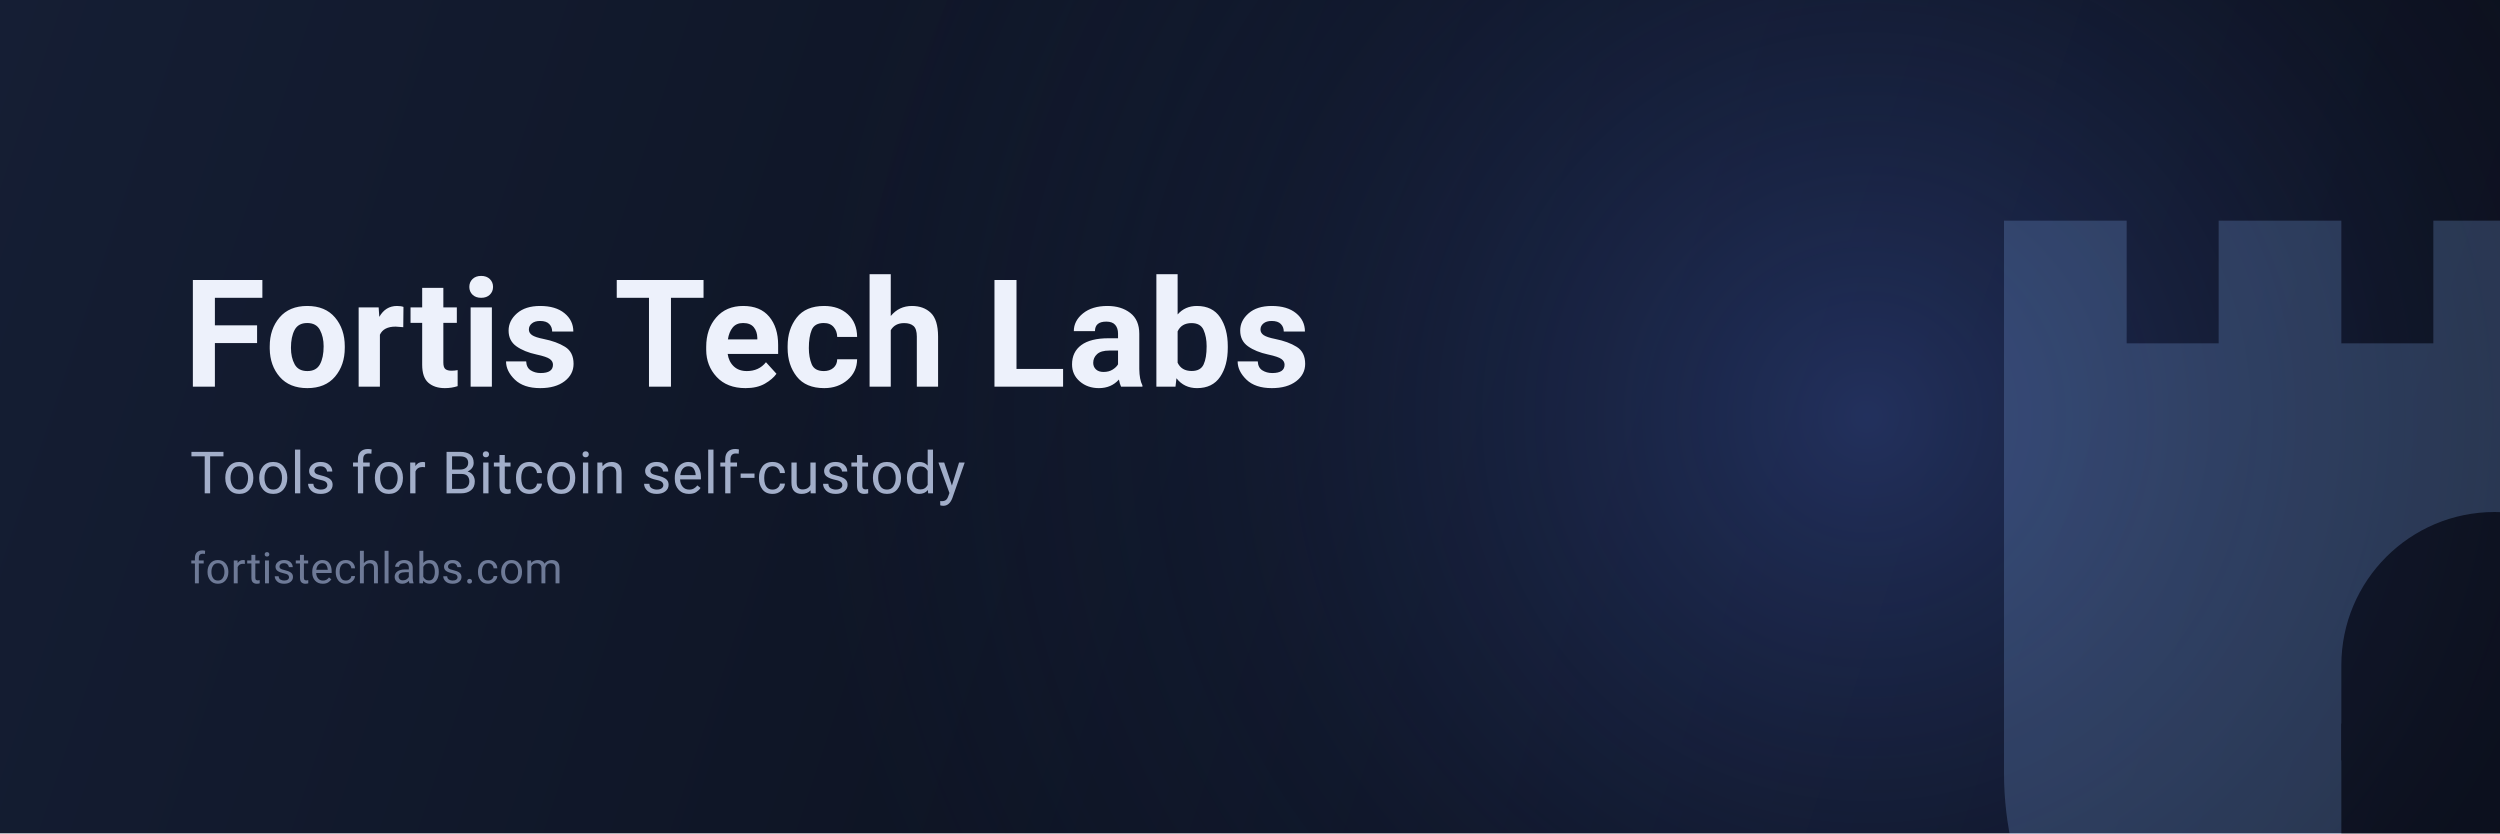
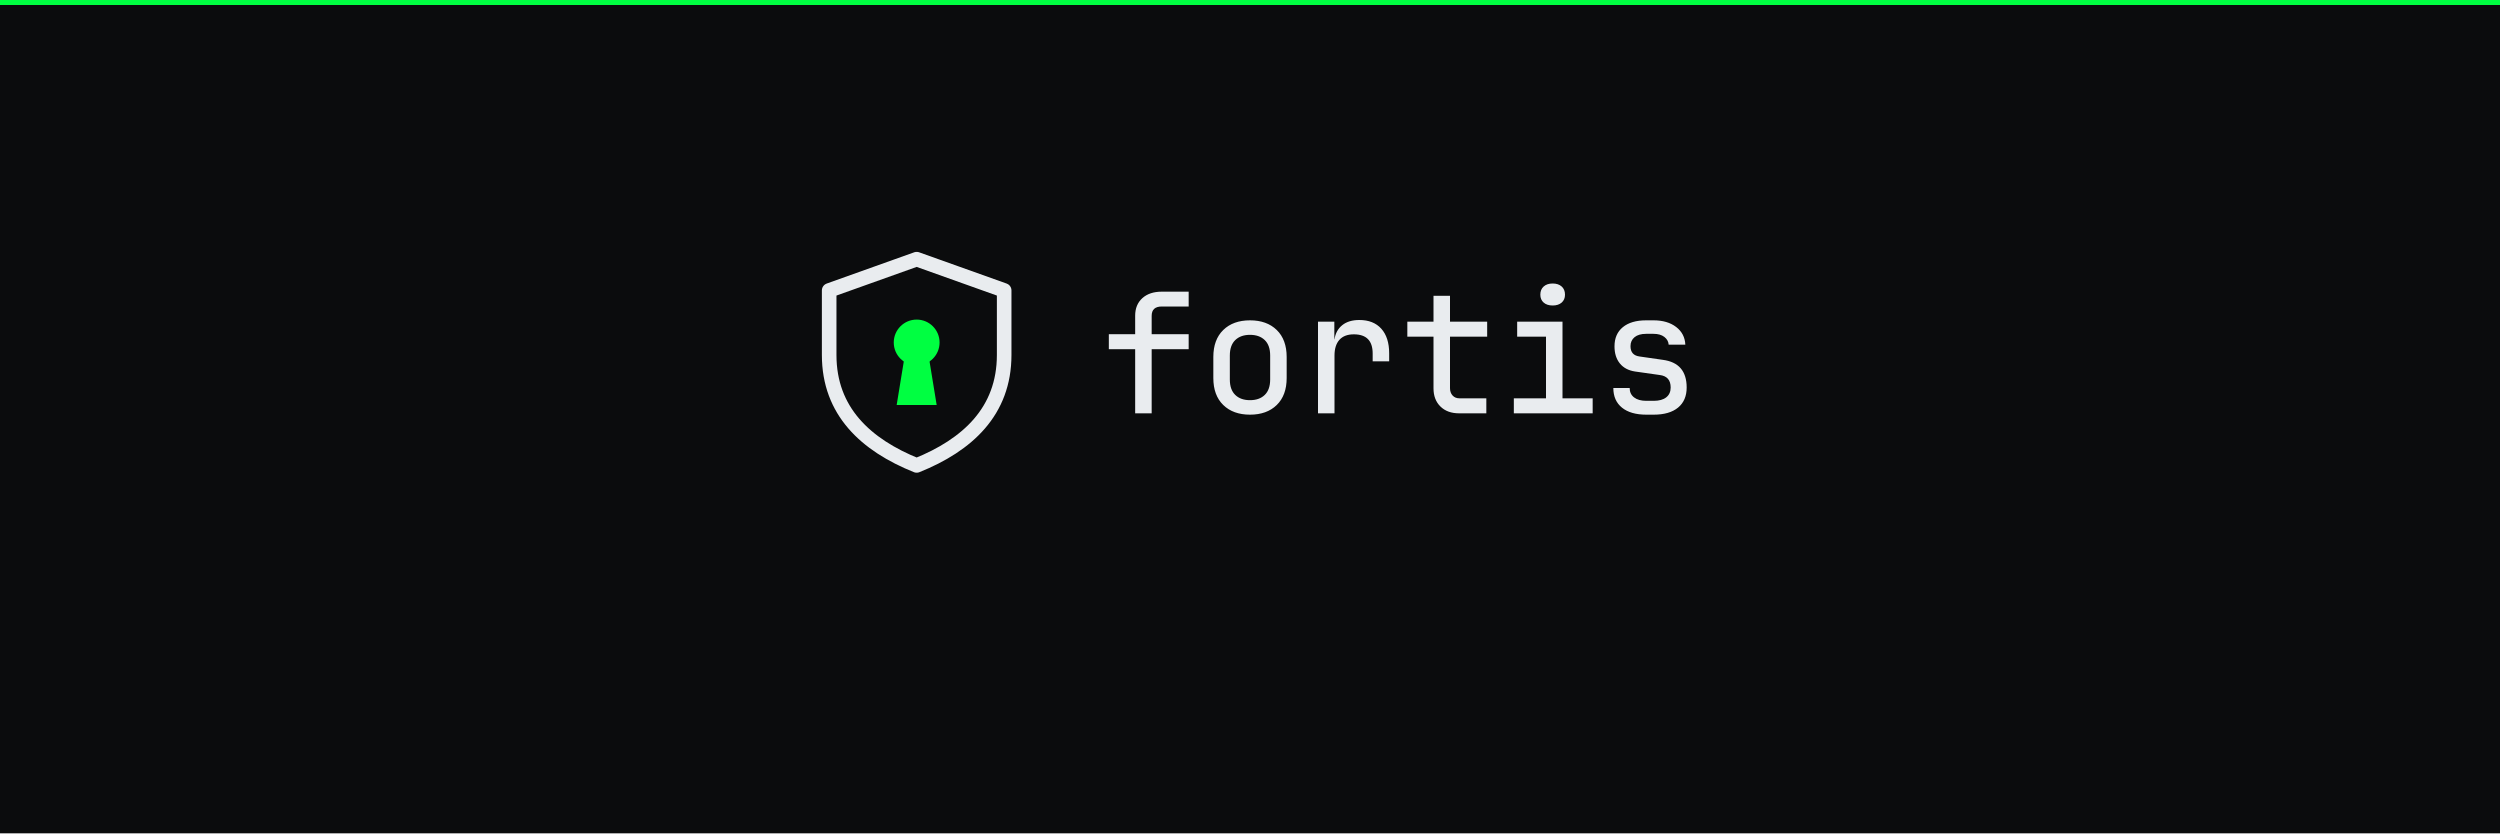
- <svg xmlns="http://www.w3.org/2000/svg" viewBox="0 0 1500 500">
-   <defs>
-     <linearGradient id="bg" x1="0" y1="0" x2="1500" y2="500" gradientUnits="userSpaceOnUse">
-       <stop offset="0" stop-color="#151E34" />
-       <stop offset="0.5" stop-color="#0D1322" />
-       <stop offset="1" stop-color="#080A12" />
-     </linearGradient>
-     <radialGradient id="glow" cx="1120" cy="250" r="640" gradientUnits="userSpaceOnUse">
-       <stop offset="0" stop-color="#39519E" stop-opacity="0.5" />
-       <stop offset="0.6" stop-color="#26386A" stop-opacity="0.16" />
-       <stop offset="1" stop-color="#26386A" stop-opacity="0" />
-     </radialGradient>
-     <linearGradient id="sh" x1="900" y1="-60" x2="1450" y2="560" gradientUnits="userSpaceOnUse">
-       <stop offset="0" stop-color="#5E7FCB" />
-       <stop offset="1" stop-color="#2E447F" />
-     </linearGradient>
-     <clipPath id="gate">
-       <path d="M44,81 V51 a10,10 0 0 1 20,0 V81 Z" />
-     </clipPath>
-   </defs>
-   <rect width="1500" height="500" fill="url(#bg)" />
-   <rect width="1500" height="500" fill="url(#glow)" />
-   <g transform="translate(1000 -70) scale(9.2)" opacity="0.22">
-     <path d="M22,22 h8 v8 h6 v-8 h8 v8 h6 v-8 h8 v8 h6 v-8 h8 v8 h6 v-8 h8 V58 C86,72 73,82 54,89 C35,82 22,72 22,58 Z" fill="#8FBCFF" />
-     <path d="M44,81 V51 a10,10 0 0 1 20,0 V81 Z" fill="#0C1322" />
-     <g clip-path="url(#gate)" stroke="#0C1322" stroke-width="2.4" stroke-linecap="round">
-       <path d="M49,49 V82 M54,47 V82 M59,49 V82" />
-       <path d="M43,56 H65 M43,64 H65 M43,72 H65" />
+ <svg xmlns="http://www.w3.org/2000/svg" viewBox="0 0 1500 500" width="1500" height="500">
+   <rect width="1500" height="500" fill="#0B0C0D" />
+   <rect x="0" y="0" width="1500" height="3" fill="#00FF41" />
+   <g transform="translate(470 138) scale(2.5)">
+     <path d="M32 7 53 14.5V30c0 13.5-8.8 21.6-21 26.5C19.8 51.6 11 43.5 11 30V14.5Z" fill="none" stroke="#E9ECEF" stroke-width="3.5" stroke-linejoin="round" />
+     <g fill="#00FF41">
+       <circle cx="32" cy="27" r="5.5" />
+       <path d="M29 31h6l1.8 11h-9.6Z" />
    </g>
+     <path fill="#E9ECEF" d="M84.44 44.0V28.6H78.12V25.0H84.44V20.56Q84.44 17.92 86.16 16.36Q87.88 14.8 90.84 14.8H97.28V18.36H90.84Q88.4 18.36 88.4 20.6V25.0H97.28V28.6H88.4V44.0ZM112.0 44.32Q107.96 44.32 105.58 42.0Q103.2 39.68 103.2 35.52V30.48Q103.2 26.32 105.58 24.0Q107.96 21.68 112.0 21.68Q116.04 21.68 118.42 24.0Q120.8 26.32 120.8 30.48V35.52Q120.8 39.68 118.42 42.0Q116.04 44.32 112.0 44.32ZM112.0 40.84Q114.24 40.84 115.54 39.58Q116.84 38.32 116.84 35.88V30.12Q116.84 27.68 115.54 26.42Q114.24 25.16 112.0 25.16Q109.76 25.16 108.46 26.42Q107.16 27.68 107.16 30.12V35.88Q107.16 38.32 108.46 39.58Q109.76 40.84 112.0 40.84ZM128.32 44.0V22.0H132.24V26.24H132.28Q132.6 24.08 134.14 22.84Q135.68 21.6 138.24 21.6Q141.64 21.6 143.52 23.7Q145.4 25.8 145.4 29.6V31.52H141.44V29.64Q141.44 25.04 136.92 25.04Q134.64 25.04 133.46 26.36Q132.28 27.68 132.28 30.12V44.0ZM162.2 44.0Q159.36 44.0 157.7 42.36Q156.04 40.72 156.04 38.0V25.6H149.76V22.0H156.04V15.8H160.0V22.0H168.92V25.6H160.0V37.96Q160.0 39.04 160.62 39.72Q161.24 40.4 162.28 40.4H168.72V44.0ZM175.32 44.0V40.4H183.04V25.6H176.12V22.0H187.0V40.4H194.24V44.0ZM184.64 18.12Q183.28 18.12 182.48 17.42Q181.68 16.72 181.68 15.52Q181.68 14.28 182.48 13.56Q183.28 12.84 184.64 12.84Q186.0 12.84 186.8 13.56Q187.6 14.28 187.6 15.52Q187.6 16.72 186.8 17.42Q186.0 18.12 184.64 18.12ZM207.12 44.32Q203.36 44.32 201.28 42.64Q199.2 40.96 199.2 37.92H203.12Q203.12 39.36 204.18 40.18Q205.24 41.0 207.12 41.0H208.88Q210.84 41.0 211.9 40.16Q212.96 39.32 212.96 37.8Q212.96 35.12 210.32 34.8L204.4 33.96Q202.04 33.6 200.76 32.02Q199.48 30.44 199.48 27.92Q199.48 24.96 201.48 23.32Q203.48 21.68 207.08 21.68H208.84Q212.2 21.68 214.28 23.28Q216.36 24.88 216.48 27.52H212.48Q212.4 26.4 211.44 25.66Q210.48 24.92 208.84 24.92H207.08Q205.28 24.92 204.3 25.72Q203.32 26.52 203.32 27.88Q203.32 30.08 205.52 30.36L211.08 31.16Q216.8 31.92 216.8 37.8Q216.8 40.92 214.74 42.62Q212.68 44.32 208.88 44.32Z" />
  </g>
-   <text x="110" y="232" fill="#EDF1FB" font-family="'Segoe UI', system-ui, -apple-system, Roboto, sans-serif" font-size="90" font-weight="600" letter-spacing="0.5">Fortis Tech Labs</text>
-   <text x="114" y="296" fill="#A2AEC9" font-family="'Segoe UI', system-ui, -apple-system, Roboto, sans-serif" font-size="35" font-weight="400" letter-spacing="0.4">Tools for Bitcoin self-custody</text>
-   <text x="114" y="350" fill="#6E7A97" font-family="'Segoe UI', system-ui, -apple-system, Roboto, sans-serif" font-size="26" font-weight="400" letter-spacing="0.3">fortistechlabs.com</text>
</svg>
